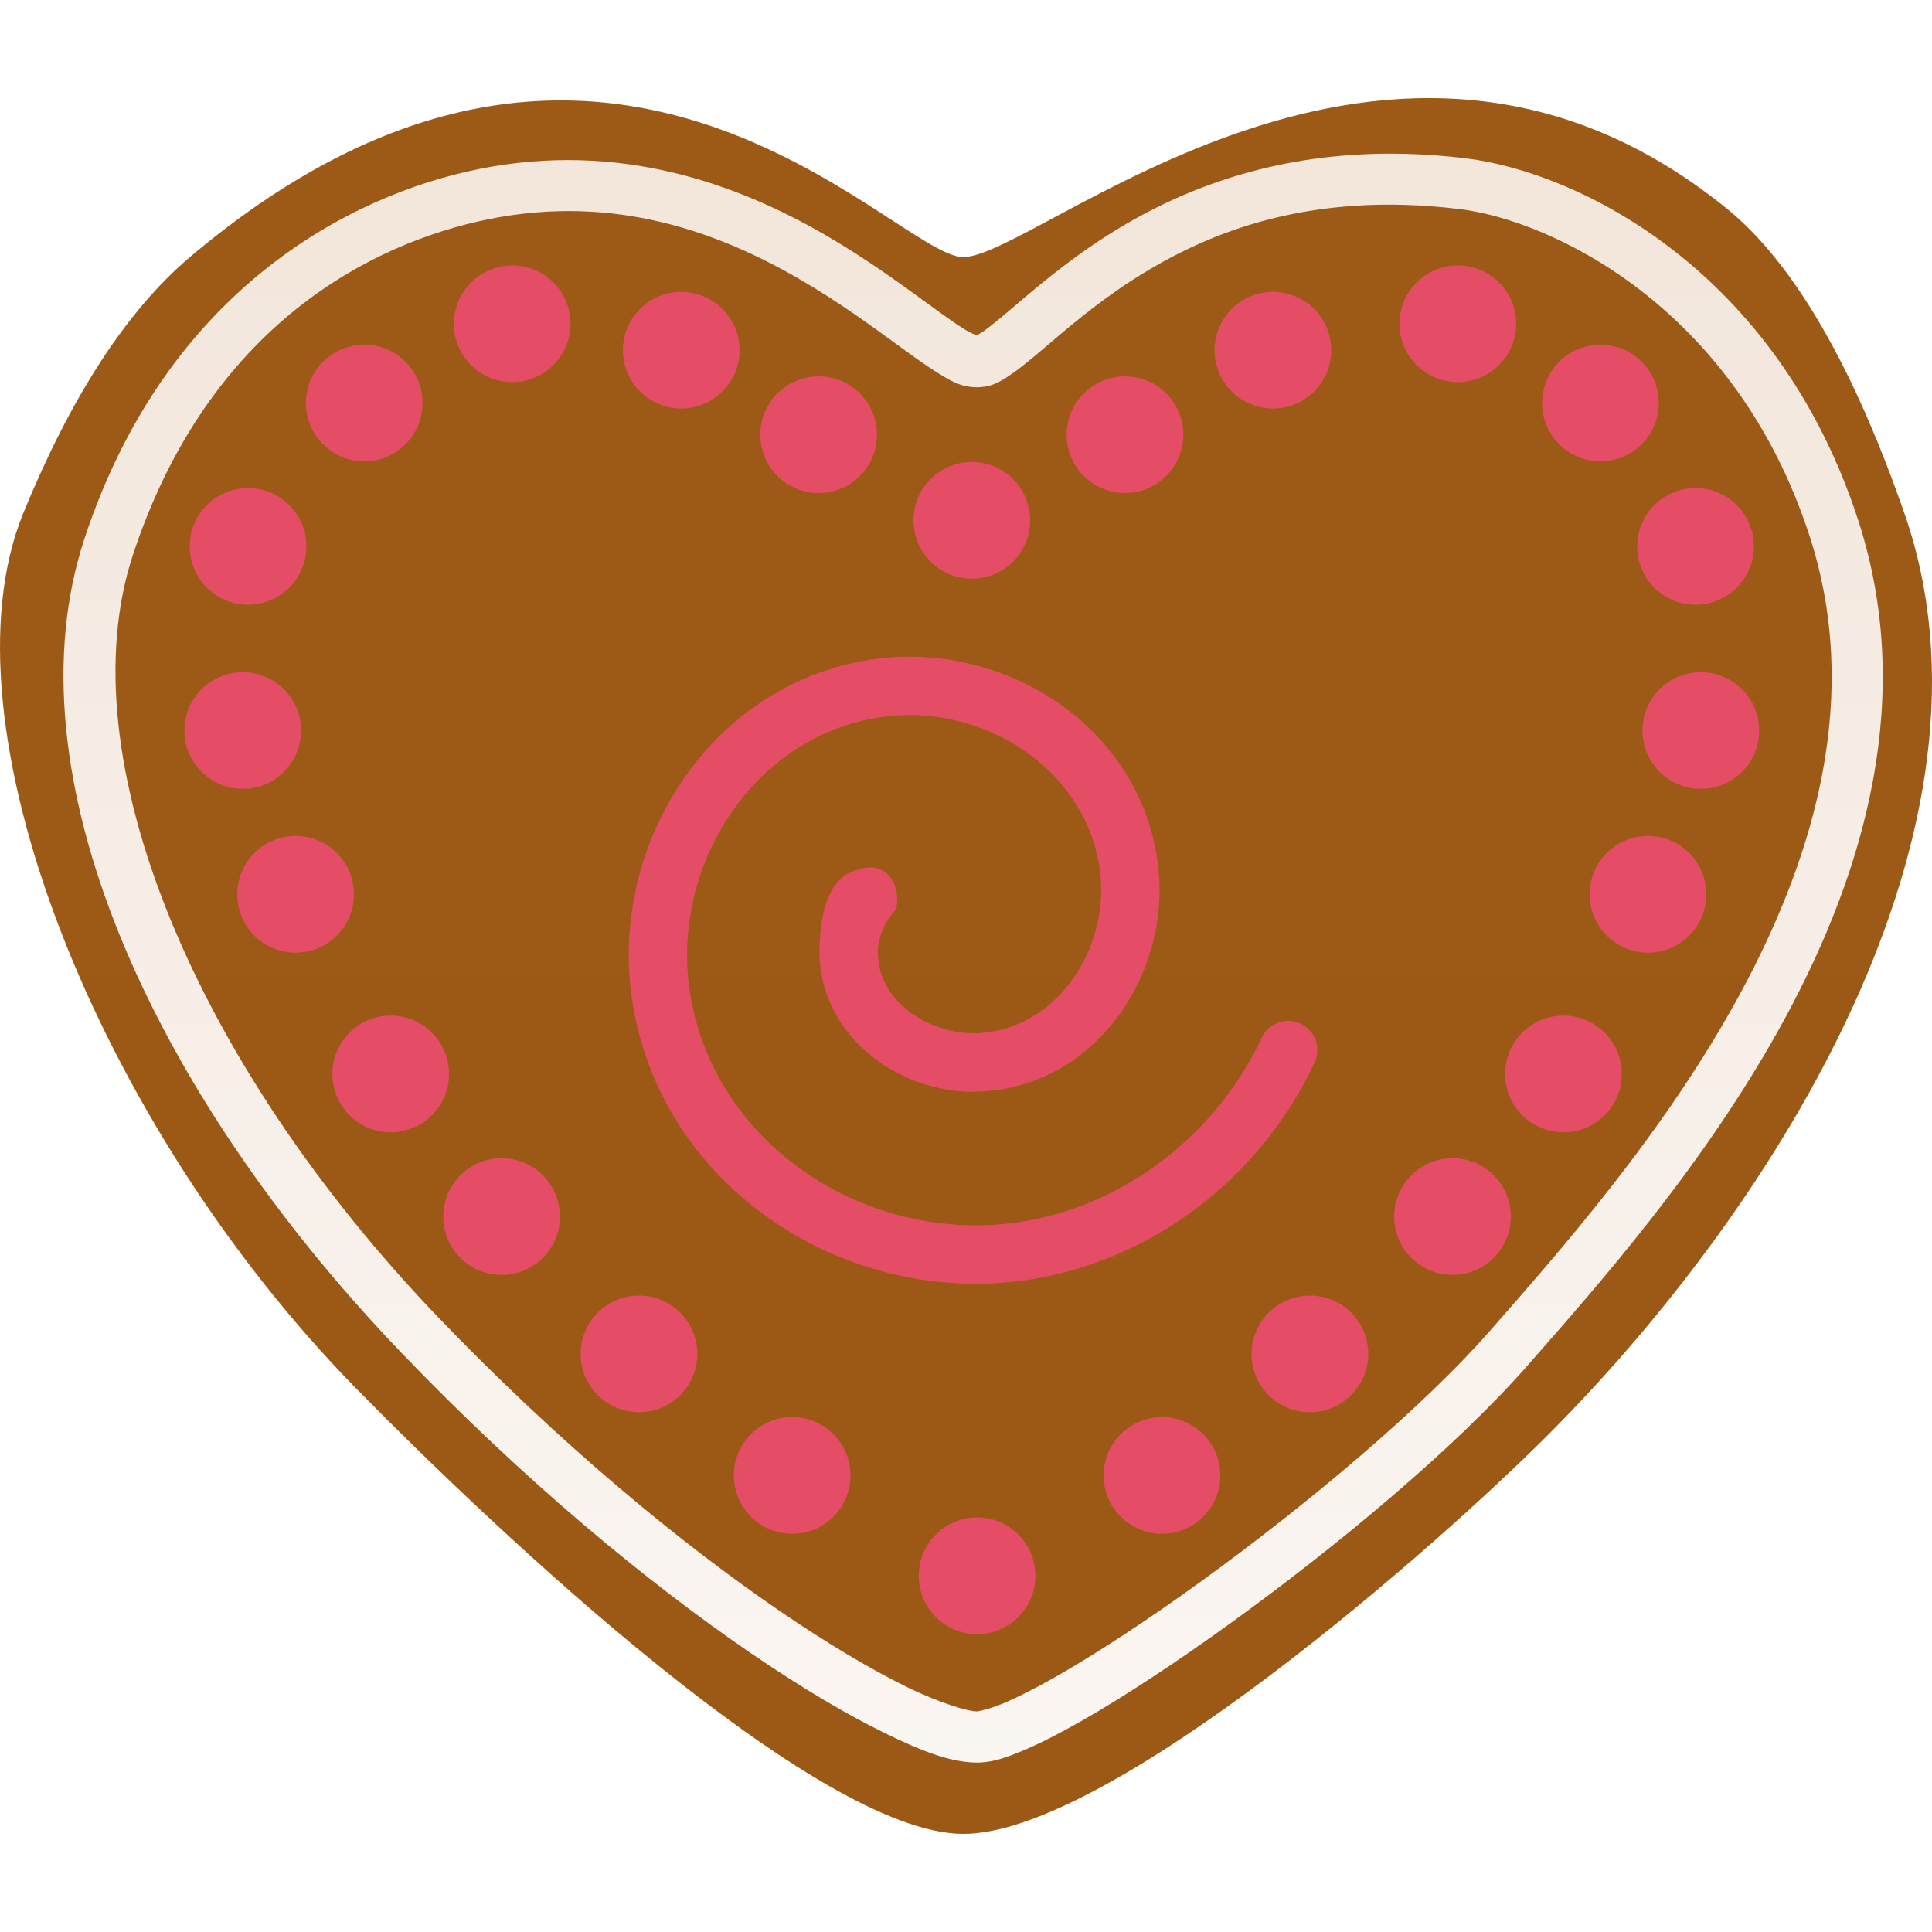
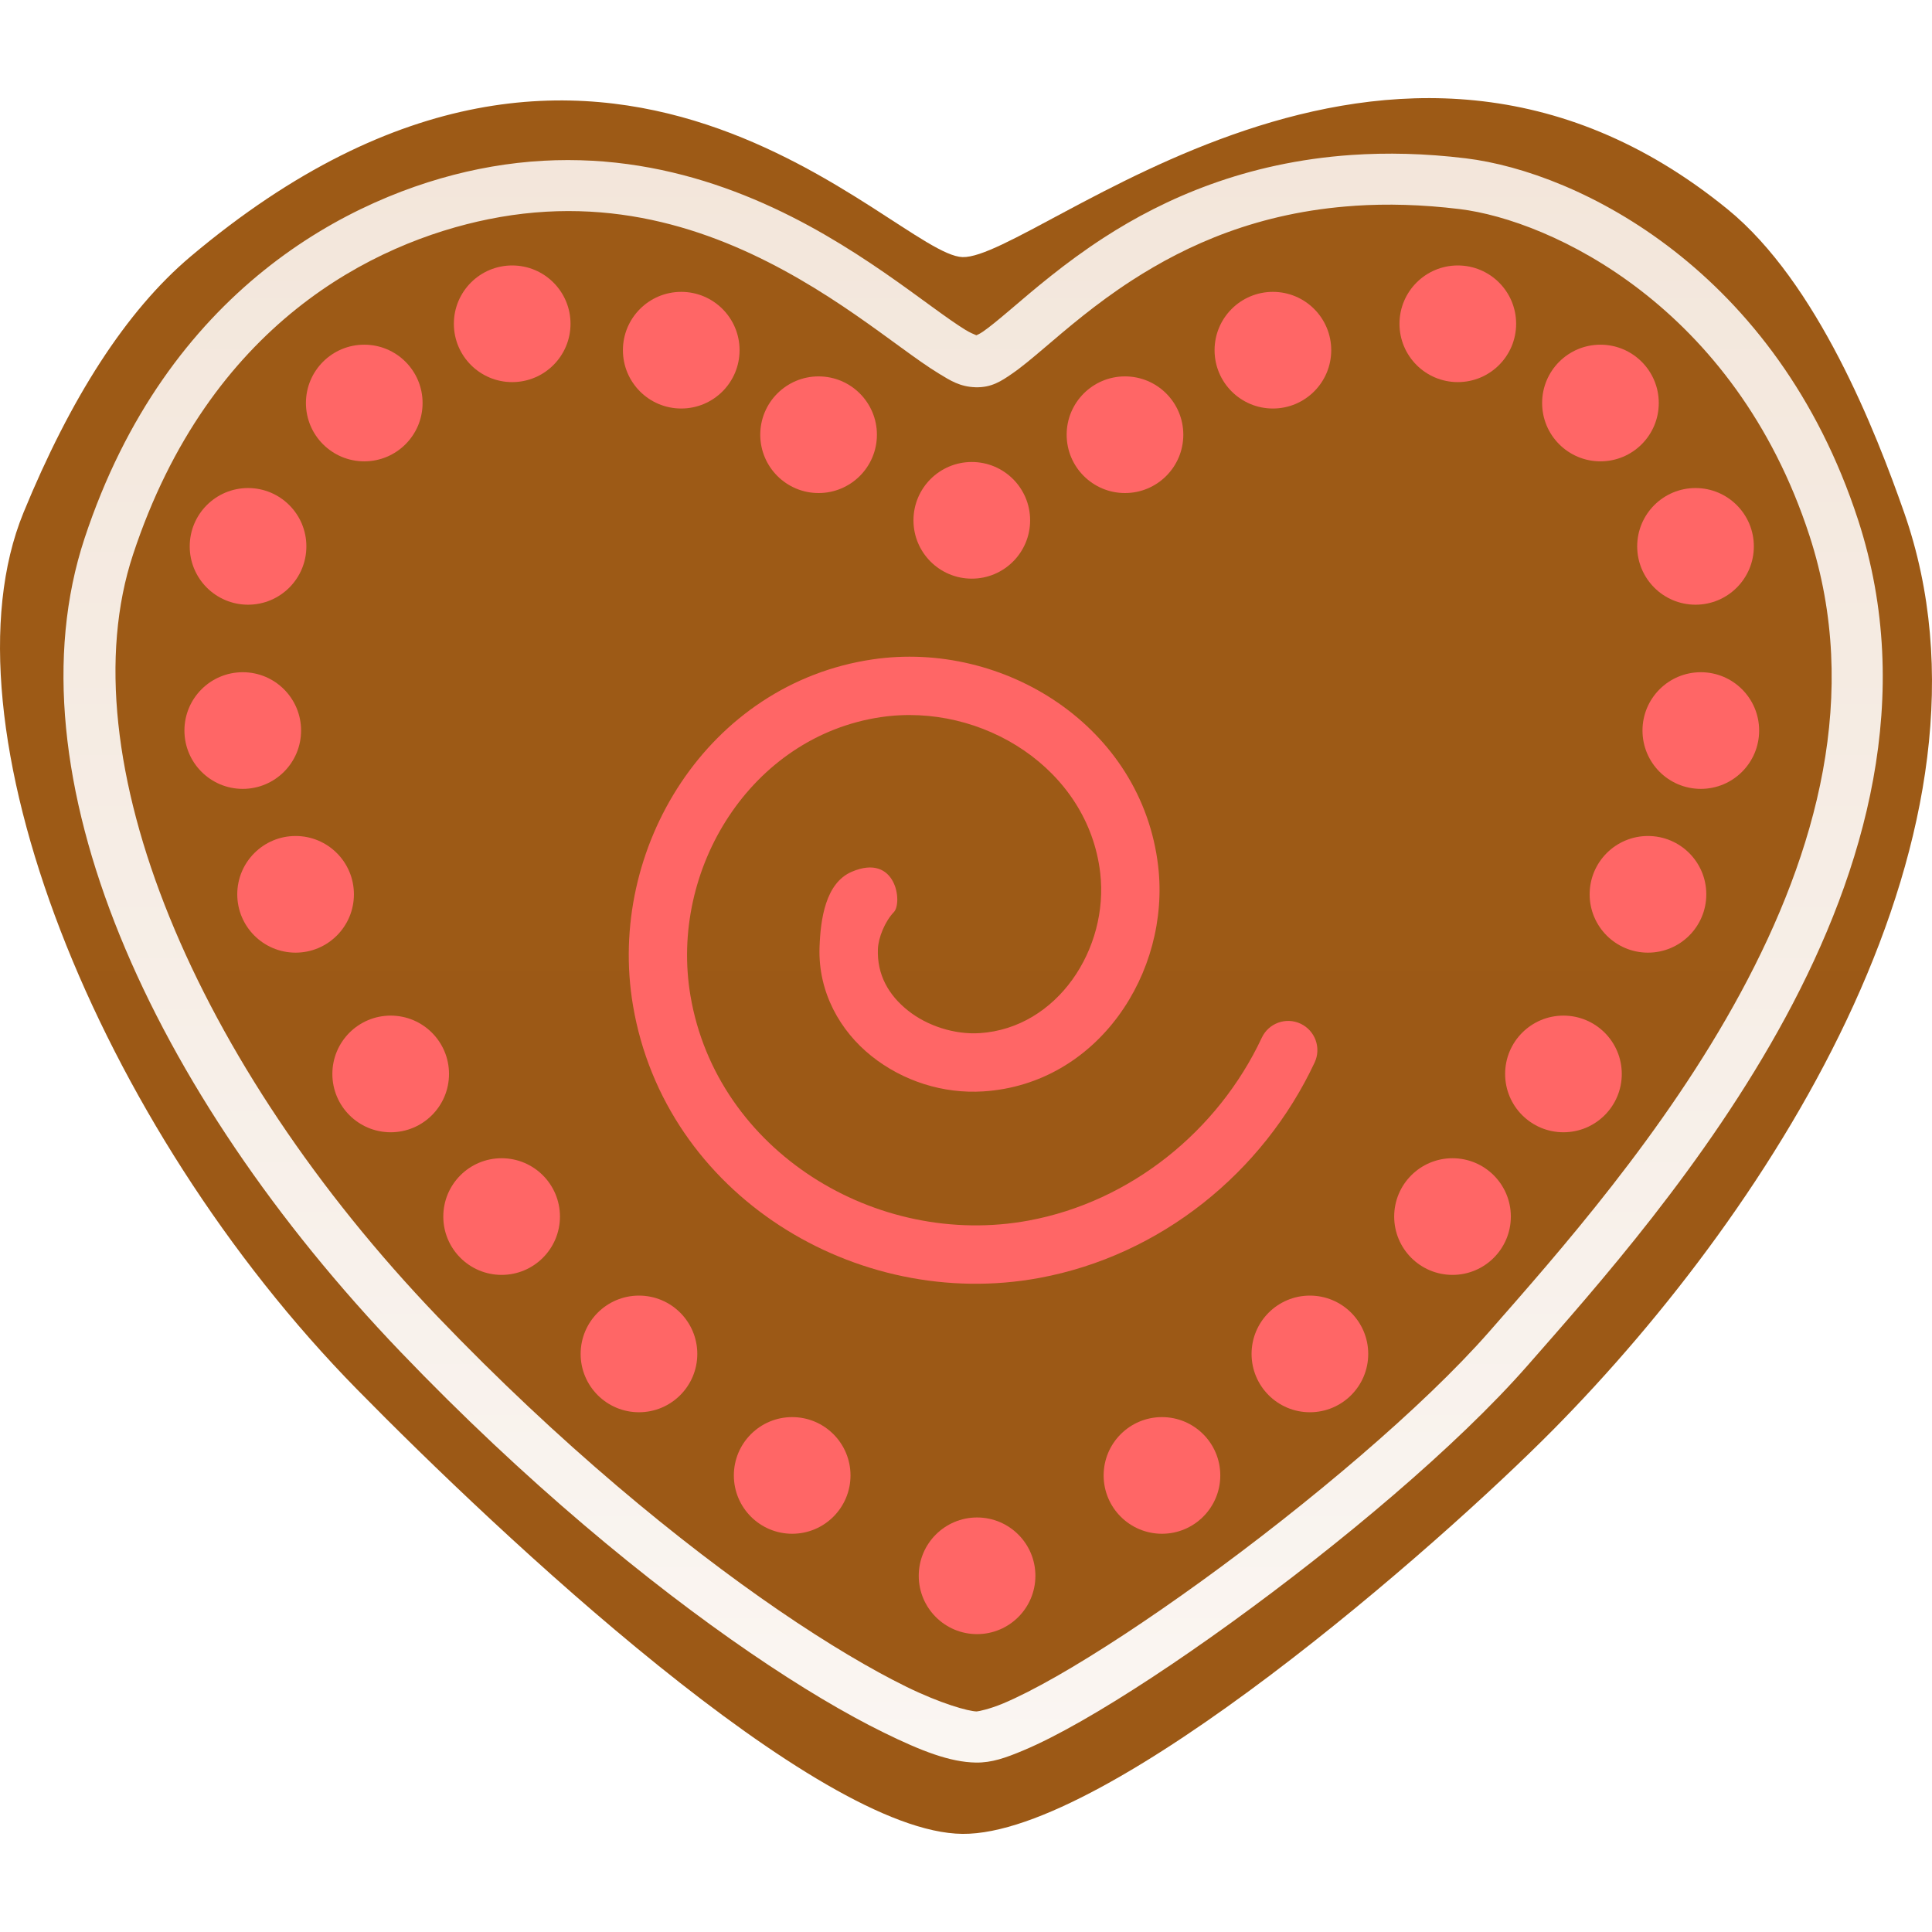
<svg xmlns="http://www.w3.org/2000/svg" xmlns:xlink="http://www.w3.org/1999/xlink" height="100mm" viewBox="0 0 100 100" width="100mm" version="1.1" id="svg1" xml:space="preserve">
  <defs id="defs1">
    <linearGradient id="linearGradient19">
      <stop style="stop-color:#f2e5d9;stop-opacity:1;" offset="0" id="stop19" />
      <stop style="stop-color:#fbf7f4;stop-opacity:1;" offset="1" id="stop20" />
    </linearGradient>
    <linearGradient id="linearGradient17">
      <stop style="stop-color:#9d5a16;stop-opacity:1;" offset="0" id="stop17" />
      <stop style="stop-color:#9c5916;stop-opacity:1;" offset="1" id="stop18" />
    </linearGradient>
    <linearGradient xlink:href="#linearGradient17" id="linearGradient18" x1="49.244" y1="18.683" x2="49.244" y2="85.534" gradientUnits="userSpaceOnUse" gradientTransform="matrix(1.509613,0,0,1.509613,-24.16138,-28.38133)" />
    <linearGradient xlink:href="#linearGradient19" id="linearGradient20" x1="49.369" y1="20.337" x2="49.369" y2="82.965" gradientUnits="userSpaceOnUse" gradientTransform="matrix(1.509613,0,0,1.509613,-24.16138,-28.38133)" />
  </defs>
  <path style="font-variation-settings:normal;vector-effect:none;fill:url(#linearGradient18);fill-opacity:1;stroke:none;stroke-width:0.399px;stroke-linecap:butt;stroke-linejoin:miter;stroke-miterlimit:4;stroke-dasharray:none;stroke-dashoffset:0;stroke-opacity:1;stop-color:#000000" d="M 49.82,13.307 C 46.247,13.195 31.39,-4.86 9.867,13.275 6.517,16.097 3.637,20.628 1.215,26.536 -3.244,37.413 5.035,58.226 18.484,71.918 c 7.4,7.534 23.767,22.941 31.337,23.003 7.57,0.063 24.678,-14.961 30.569,-20.917 C 91.927,62.338 104.278,42.86 98.554,26.518 97.085,22.322 94.073,14.628 89.428,10.838 71.876,-3.481 53.58,13.424 49.82,13.307 Z" id="path11" />
  <path style="fill:url(#linearGradient20)" d="m 69.953,8.021 c -5.484,0.377 -9.686,2.256 -12.793,4.264 -2.071,1.339 -3.673,2.73 -4.859,3.738 -0.593,0.504 -1.085,0.911 -1.432,1.148 -0.346,0.237 -0.544,0.219 -0.297,0.227 0.183,0.006 -0.147,-0.047 -0.592,-0.318 -0.445,-0.271 -1.046,-0.698 -1.754,-1.213 C 46.811,14.838 44.954,13.458 42.709,12.158 38.219,9.559 32.091,7.269 24.764,8.754 18.086,10.107 8.623,15.015 4.375,27.869 0.355,40.035 7.822,56.501 20.74,69.98 c 6.423,6.702 12.812,11.951 18.074,15.553 2.631,1.801 4.979,3.188 6.932,4.146 1.953,0.958 3.426,1.529 4.764,1.551 0.826,0.013 1.546,-0.247 2.436,-0.619 0.89,-0.372 1.905,-0.892 3.033,-1.535 2.255,-1.286 4.952,-3.063 7.762,-5.096 C 69.359,79.916 75.397,74.865 79.072,70.672 82.611,66.635 88.307,60.262 92.43,52.635 96.552,45.008 99.136,36.01 96.176,26.914 91.969,13.99 81.729,8.909 75.871,8.195 73.751,7.937 71.781,7.896 69.953,8.021 Z M 70.125,10.65 c 1.662,-0.11 3.465,-0.067 5.426,0.172 4.697,0.572 14.235,5.005 18.109,16.91 2.661,8.177 0.371,16.372 -3.559,23.643 -3.93,7.271 -9.466,13.499 -13.02,17.553 -3.417,3.898 -9.391,8.93 -14.893,12.91 -2.751,1.99 -5.39,3.725 -7.521,4.939 -1.066,0.607 -2.006,1.084 -2.744,1.393 -0.738,0.309 -1.318,0.415 -1.371,0.414 -0.422,-0.007 -1.844,-0.398 -3.641,-1.279 C 45.115,86.423 42.857,85.094 40.309,83.35 35.212,79.861 28.944,74.717 22.65,68.15 10.135,55.092 3.414,39.208 6.887,28.699 10.834,16.755 19.33,12.553 25.289,11.346 c 6.533,-1.324 11.916,0.683 16.094,3.102 2.089,1.209 3.853,2.518 5.287,3.561 0.717,0.521 1.348,0.976 1.934,1.332 0.585,0.356 1.083,0.678 1.887,0.703 0.832,0.026 1.351,-0.33 1.873,-0.688 0.522,-0.358 1.05,-0.805 1.652,-1.316 1.204,-1.023 2.689,-2.311 4.58,-3.533 2.836,-1.833 6.544,-3.526 11.529,-3.855 z" id="path18" />
-   <path id="path8-5" style="fill:#e54d66;stroke-width:1.323;stroke-linecap:round;stroke-linejoin:round;stroke-miterlimit:3.864;stroke-dasharray:none;fill-opacity:1" d="m 53.319,26.932 a 3.019,3.019 0 0 1 -3.019,3.019 3.019,3.019 0 0 1 -3.019,-3.019 3.019,3.019 0 0 1 3.019,-3.019 3.019,3.019 0 0 1 3.019,3.019 z" />
-   <path id="circle25" style="fill:#e54d66;stroke-width:1.323;stroke-linecap:round;stroke-linejoin:round;stroke-miterlimit:3.864;stroke-dasharray:none;fill-opacity:1" d="m 53.592,81.563 a 3.019,3.019 0 0 1 -3.019,3.019 3.019,3.019 0 0 1 -3.019,-3.019 3.019,3.019 0 0 1 3.019,-3.019 3.019,3.019 0 0 1 3.019,3.019 z" />
-   <path id="circle26" style="fill:#e54d66;stroke-width:1.323;stroke-linecap:round;stroke-linejoin:round;stroke-miterlimit:3.864;stroke-dasharray:none;fill-opacity:1" d="m 61.248,22.501 a 3.019,3.019 0 0 1 -3.019,3.019 3.019,3.019 0 0 1 -3.019,-3.019 3.019,3.019 0 0 1 3.019,-3.019 3.019,3.019 0 0 1 3.019,3.019 z" />
-   <path id="circle27" style="fill:#e54d66;stroke-width:1.323;stroke-linecap:round;stroke-linejoin:round;stroke-miterlimit:3.864;stroke-dasharray:none;fill-opacity:1" d="m 45.389,22.501 a 3.019,3.019 0 0 1 -3.019,3.019 3.019,3.019 0 0 1 -3.019,-3.019 3.019,3.019 0 0 1 3.019,-3.019 3.019,3.019 0 0 1 3.019,3.019 z" />
-   <path id="circle28" style="fill:#e54d66;stroke-width:1.323;stroke-linecap:round;stroke-linejoin:round;stroke-miterlimit:3.864;stroke-dasharray:none;fill-opacity:1" d="m 38.28,18.126 a 3.019,3.019 0 0 1 -3.019,3.019 3.019,3.019 0 0 1 -3.019,-3.019 3.019,3.019 0 0 1 3.019,-3.019 3.019,3.019 0 0 1 3.019,3.019 z" />
-   <path id="circle29" style="fill:#e54d66;stroke-width:1.323;stroke-linecap:round;stroke-linejoin:round;stroke-miterlimit:3.864;stroke-dasharray:none;fill-opacity:1" d="m 68.904,18.126 a 3.019,3.019 0 0 1 -3.019,3.019 3.019,3.019 0 0 1 -3.019,-3.019 3.019,3.019 0 0 1 3.019,-3.019 3.019,3.019 0 0 1 3.019,3.019 z" />
-   <path id="circle30" style="fill:#e54d66;stroke-width:1.323;stroke-linecap:round;stroke-linejoin:round;stroke-miterlimit:3.864;stroke-dasharray:none;fill-opacity:1" d="m 78.475,16.759 a 3.019,3.019 0 0 1 -3.019,3.019 3.019,3.019 0 0 1 -3.019,-3.019 3.019,3.019 0 0 1 3.019,-3.019 3.019,3.019 0 0 1 3.019,3.019 z" />
-   <path id="circle31" style="fill:#e54d66;stroke-width:1.323;stroke-linecap:round;stroke-linejoin:round;stroke-miterlimit:3.864;stroke-dasharray:none;fill-opacity:1" d="m 29.53,16.759 a 3.019,3.019 0 0 1 -3.019,3.019 3.019,3.019 0 0 1 -3.019,-3.019 3.019,3.019 0 0 1 3.019,-3.019 3.019,3.019 0 0 1 3.019,3.019 z" />
-   <path id="circle32" style="fill:#e54d66;stroke-width:1.323;stroke-linecap:round;stroke-linejoin:round;stroke-miterlimit:3.864;stroke-dasharray:none;fill-opacity:1" d="m 21.873,20.86 a 3.019,3.019 0 0 1 -3.019,3.019 3.019,3.019 0 0 1 -3.019,-3.019 3.019,3.019 0 0 1 3.019,-3.019 3.019,3.019 0 0 1 3.019,3.019 z" />
-   <path id="circle33" style="fill:#e54d66;stroke-width:1.323;stroke-linecap:round;stroke-linejoin:round;stroke-miterlimit:3.864;stroke-dasharray:none;fill-opacity:1" d="m 85.858,20.86 a 3.019,3.019 0 0 1 -3.019,3.019 3.019,3.019 0 0 1 -3.019,-3.019 3.019,3.019 0 0 1 3.019,-3.019 3.019,3.019 0 0 1 3.019,3.019 z" />
-   <path id="circle34" style="fill:#e54d66;stroke-width:1.323;stroke-linecap:round;stroke-linejoin:round;stroke-miterlimit:3.864;stroke-dasharray:none;fill-opacity:1" d="m 90.779,28.28 a 3.019,3.019 0 0 1 -3.019,3.019 3.019,3.019 0 0 1 -3.019,-3.019 3.019,3.019 0 0 1 3.019,-3.019 3.019,3.019 0 0 1 3.019,3.019 z" />
-   <path id="circle35" style="fill:#e54d66;stroke-width:1.323;stroke-linecap:round;stroke-linejoin:round;stroke-miterlimit:3.864;stroke-dasharray:none;fill-opacity:1" d="m 15.858,28.28 a 3.019,3.019 0 0 1 -3.019,3.019 3.019,3.019 0 0 1 -3.019,-3.019 3.019,3.019 0 0 1 3.019,-3.019 3.019,3.019 0 0 1 3.019,3.019 z" />
-   <path id="circle36" style="fill:#e54d66;stroke-width:1.323;stroke-linecap:round;stroke-linejoin:round;stroke-miterlimit:3.864;stroke-dasharray:none;fill-opacity:1" d="m 15.584,37.813 a 3.019,3.019 0 0 1 -3.019,3.019 3.019,3.019 0 0 1 -3.019,-3.019 3.019,3.019 0 0 1 3.019,-3.019 3.019,3.019 0 0 1 3.019,3.019 z" />
-   <path id="circle37" style="fill:#e54d66;stroke-width:1.323;stroke-linecap:round;stroke-linejoin:round;stroke-miterlimit:3.864;stroke-dasharray:none;fill-opacity:1" d="m 91.053,37.813 a 3.019,3.019 0 0 1 -3.019,3.019 3.019,3.019 0 0 1 -3.019,-3.019 3.019,3.019 0 0 1 3.019,-3.019 3.019,3.019 0 0 1 3.019,3.019 z" />
-   <path id="circle38" style="fill:#e54d66;stroke-width:1.323;stroke-linecap:round;stroke-linejoin:round;stroke-miterlimit:3.864;stroke-dasharray:none;fill-opacity:1" d="m 88.318,46.29 a 3.019,3.019 0 0 1 -3.019,3.019 3.019,3.019 0 0 1 -3.019,-3.019 3.019,3.019 0 0 1 3.019,-3.019 3.019,3.019 0 0 1 3.019,3.019 z" />
-   <path id="circle39" style="fill:#e54d66;stroke-width:1.323;stroke-linecap:round;stroke-linejoin:round;stroke-miterlimit:3.864;stroke-dasharray:none;fill-opacity:1" d="m 18.319,46.29 a 3.019,3.019 0 0 1 -3.019,3.019 3.019,3.019 0 0 1 -3.019,-3.019 3.019,3.019 0 0 1 3.019,-3.019 3.019,3.019 0 0 1 3.019,3.019 z" />
-   <path id="circle40" style="fill:#e54d66;stroke-width:1.323;stroke-linecap:round;stroke-linejoin:round;stroke-miterlimit:3.864;stroke-dasharray:none;fill-opacity:1" d="m 23.241,55.587 a 3.019,3.019 0 0 1 -3.019,3.019 3.019,3.019 0 0 1 -3.019,-3.019 3.019,3.019 0 0 1 3.019,-3.019 3.019,3.019 0 0 1 3.019,3.019 z" />
-   <path id="circle41" style="fill:#e54d66;stroke-width:1.323;stroke-linecap:round;stroke-linejoin:round;stroke-miterlimit:3.864;stroke-dasharray:none;fill-opacity:1" d="m 83.943,55.587 a 3.019,3.019 0 0 1 -3.019,3.019 3.019,3.019 0 0 1 -3.019,-3.019 3.019,3.019 0 0 1 3.019,-3.019 3.019,3.019 0 0 1 3.019,3.019 z" />
-   <path id="circle42" style="fill:#e54d66;stroke-width:1.323;stroke-linecap:round;stroke-linejoin:round;stroke-miterlimit:3.864;stroke-dasharray:none;fill-opacity:1" d="m 78.201,62.969 a 3.019,3.019 0 0 1 -3.019,3.019 3.019,3.019 0 0 1 -3.019,-3.019 3.019,3.019 0 0 1 3.019,-3.019 3.019,3.019 0 0 1 3.019,3.019 z" />
-   <path id="circle43" style="fill:#e54d66;stroke-width:1.323;stroke-linecap:round;stroke-linejoin:round;stroke-miterlimit:3.864;stroke-dasharray:none;fill-opacity:1" d="m 28.983,62.969 a 3.019,3.019 0 0 1 -3.019,3.019 3.019,3.019 0 0 1 -3.019,-3.019 3.019,3.019 0 0 1 3.019,-3.019 3.019,3.019 0 0 1 3.019,3.019 z" />
-   <path id="circle44" style="fill:#e54d66;stroke-width:1.323;stroke-linecap:round;stroke-linejoin:round;stroke-miterlimit:3.864;stroke-dasharray:none;fill-opacity:1" d="m 36.092,70.079 a 3.019,3.019 0 0 1 -3.019,3.019 3.019,3.019 0 0 1 -3.019,-3.019 3.019,3.019 0 0 1 3.019,-3.019 3.019,3.019 0 0 1 3.019,3.019 z" />
-   <path id="circle45" style="fill:#e54d66;stroke-width:1.323;stroke-linecap:round;stroke-linejoin:round;stroke-miterlimit:3.864;stroke-dasharray:none;fill-opacity:1" d="m 70.819,70.079 a 3.019,3.019 0 0 1 -3.019,3.019 3.019,3.019 0 0 1 -3.019,-3.019 3.019,3.019 0 0 1 3.019,-3.019 3.019,3.019 0 0 1 3.019,3.019 z" />
-   <path id="circle46" style="fill:#e54d66;stroke-width:1.323;stroke-linecap:round;stroke-linejoin:round;stroke-miterlimit:3.864;stroke-dasharray:none;fill-opacity:1" d="m 63.162,76.368 a 3.019,3.019 0 0 1 -3.019,3.019 3.019,3.019 0 0 1 -3.019,-3.019 3.019,3.019 0 0 1 3.019,-3.019 3.019,3.019 0 0 1 3.019,3.019 z" />
-   <path id="circle47" style="fill:#e54d66;stroke-width:1.323;stroke-linecap:round;stroke-linejoin:round;stroke-miterlimit:3.864;stroke-dasharray:none;fill-opacity:1" d="m 44.022,76.368 a 3.019,3.019 0 0 1 -3.019,3.019 3.019,3.019 0 0 1 -3.019,-3.019 3.019,3.019 0 0 1 3.019,-3.019 3.019,3.019 0 0 1 3.019,3.019 z" />
-   <path style="fill:#e54d66;fill-rule:evenodd;stroke-linecap:round;stroke-linejoin:round;fill-opacity:1" d="m 58.104,44.891 c -0.173,-0.028 -0.35,0.013 -0.492,0.115 -2.241,1.617 -3.65,4.249 -3.639,7.039 0.017,4.222 3.427,7.985 7.777,7.902 3.623,-0.069 6.851,-3.031 6.701,-6.789 -0.121,-3.023 -2.641,-5.72 -5.809,-5.494 -2.423,0.173 -4.597,2.26 -4.279,4.84 0.112,0.911 0.571,1.753 1.258,2.344 0.687,0.591 1.644,0.924 2.643,0.699 0.616,-0.139 1.404,-0.401 1.545,-1.035 0.238,-1.073 -0.907,-1.005 -1.076,-0.768 -0.169,0.237 -0.503,0.454 -0.76,0.512 -0.563,0.127 -1.063,-0.043 -1.49,-0.41 -0.427,-0.367 -0.737,-0.94 -0.807,-1.504 -0.215,-1.751 1.335,-3.236 3.061,-3.359 2.362,-0.168 4.3,1.907 4.393,4.229 0.118,2.967 -2.488,5.359 -5.404,5.414 -3.57,0.068 -6.416,-3.073 -6.43,-6.586 -0.009,-2.339 1.189,-4.589 3.09,-5.961 0.295,-0.214 0.362,-0.626 0.148,-0.922 -0.102,-0.142 -0.257,-0.237 -0.43,-0.266 z" id="path47" transform="matrix(-0.42473,-2.243846,-2.243846,0.42473,193.5034,165.1476)" />
+   <path id="path8-5" style="fill:#ff6666;stroke-width:1.323;stroke-linecap:round;stroke-linejoin:round;stroke-miterlimit:3.864;stroke-dasharray:none;fill-opacity:1" d="m 53.319,26.932 a 3.019,3.019 0 0 1 -3.019,3.019 3.019,3.019 0 0 1 -3.019,-3.019 3.019,3.019 0 0 1 3.019,-3.019 3.019,3.019 0 0 1 3.019,3.019 z" />
+   <path id="circle25" style="fill:#ff6666;stroke-width:1.323;stroke-linecap:round;stroke-linejoin:round;stroke-miterlimit:3.864;stroke-dasharray:none;fill-opacity:1" d="m 53.592,81.563 a 3.019,3.019 0 0 1 -3.019,3.019 3.019,3.019 0 0 1 -3.019,-3.019 3.019,3.019 0 0 1 3.019,-3.019 3.019,3.019 0 0 1 3.019,3.019 z" />
+   <path id="circle26" style="fill:#ff6666;stroke-width:1.323;stroke-linecap:round;stroke-linejoin:round;stroke-miterlimit:3.864;stroke-dasharray:none;fill-opacity:1" d="m 61.248,22.501 a 3.019,3.019 0 0 1 -3.019,3.019 3.019,3.019 0 0 1 -3.019,-3.019 3.019,3.019 0 0 1 3.019,-3.019 3.019,3.019 0 0 1 3.019,3.019 z" />
+   <path id="circle27" style="fill:#ff6666;stroke-width:1.323;stroke-linecap:round;stroke-linejoin:round;stroke-miterlimit:3.864;stroke-dasharray:none;fill-opacity:1" d="m 45.389,22.501 a 3.019,3.019 0 0 1 -3.019,3.019 3.019,3.019 0 0 1 -3.019,-3.019 3.019,3.019 0 0 1 3.019,-3.019 3.019,3.019 0 0 1 3.019,3.019 z" />
+   <path id="circle28" style="fill:#ff6666;stroke-width:1.323;stroke-linecap:round;stroke-linejoin:round;stroke-miterlimit:3.864;stroke-dasharray:none;fill-opacity:1" d="m 38.28,18.126 a 3.019,3.019 0 0 1 -3.019,3.019 3.019,3.019 0 0 1 -3.019,-3.019 3.019,3.019 0 0 1 3.019,-3.019 3.019,3.019 0 0 1 3.019,3.019 z" />
+   <path id="circle29" style="fill:#ff6666;stroke-width:1.323;stroke-linecap:round;stroke-linejoin:round;stroke-miterlimit:3.864;stroke-dasharray:none;fill-opacity:1" d="m 68.904,18.126 a 3.019,3.019 0 0 1 -3.019,3.019 3.019,3.019 0 0 1 -3.019,-3.019 3.019,3.019 0 0 1 3.019,-3.019 3.019,3.019 0 0 1 3.019,3.019 z" />
+   <path id="circle30" style="fill:#ff6666;stroke-width:1.323;stroke-linecap:round;stroke-linejoin:round;stroke-miterlimit:3.864;stroke-dasharray:none;fill-opacity:1" d="m 78.475,16.759 a 3.019,3.019 0 0 1 -3.019,3.019 3.019,3.019 0 0 1 -3.019,-3.019 3.019,3.019 0 0 1 3.019,-3.019 3.019,3.019 0 0 1 3.019,3.019 z" />
+   <path id="circle31" style="fill:#ff6666;stroke-width:1.323;stroke-linecap:round;stroke-linejoin:round;stroke-miterlimit:3.864;stroke-dasharray:none;fill-opacity:1" d="m 29.53,16.759 a 3.019,3.019 0 0 1 -3.019,3.019 3.019,3.019 0 0 1 -3.019,-3.019 3.019,3.019 0 0 1 3.019,-3.019 3.019,3.019 0 0 1 3.019,3.019 z" />
+   <path id="circle32" style="fill:#ff6666;stroke-width:1.323;stroke-linecap:round;stroke-linejoin:round;stroke-miterlimit:3.864;stroke-dasharray:none;fill-opacity:1" d="m 21.873,20.86 a 3.019,3.019 0 0 1 -3.019,3.019 3.019,3.019 0 0 1 -3.019,-3.019 3.019,3.019 0 0 1 3.019,-3.019 3.019,3.019 0 0 1 3.019,3.019 z" />
+   <path id="circle33" style="fill:#ff6666;stroke-width:1.323;stroke-linecap:round;stroke-linejoin:round;stroke-miterlimit:3.864;stroke-dasharray:none;fill-opacity:1" d="m 85.858,20.86 a 3.019,3.019 0 0 1 -3.019,3.019 3.019,3.019 0 0 1 -3.019,-3.019 3.019,3.019 0 0 1 3.019,-3.019 3.019,3.019 0 0 1 3.019,3.019 z" />
+   <path id="circle34" style="fill:#ff6666;stroke-width:1.323;stroke-linecap:round;stroke-linejoin:round;stroke-miterlimit:3.864;stroke-dasharray:none;fill-opacity:1" d="m 90.779,28.28 a 3.019,3.019 0 0 1 -3.019,3.019 3.019,3.019 0 0 1 -3.019,-3.019 3.019,3.019 0 0 1 3.019,-3.019 3.019,3.019 0 0 1 3.019,3.019 z" />
+   <path id="circle35" style="fill:#ff6666;stroke-width:1.323;stroke-linecap:round;stroke-linejoin:round;stroke-miterlimit:3.864;stroke-dasharray:none;fill-opacity:1" d="m 15.858,28.28 a 3.019,3.019 0 0 1 -3.019,3.019 3.019,3.019 0 0 1 -3.019,-3.019 3.019,3.019 0 0 1 3.019,-3.019 3.019,3.019 0 0 1 3.019,3.019 z" />
+   <path id="circle36" style="fill:#ff6666;stroke-width:1.323;stroke-linecap:round;stroke-linejoin:round;stroke-miterlimit:3.864;stroke-dasharray:none;fill-opacity:1" d="m 15.584,37.813 a 3.019,3.019 0 0 1 -3.019,3.019 3.019,3.019 0 0 1 -3.019,-3.019 3.019,3.019 0 0 1 3.019,-3.019 3.019,3.019 0 0 1 3.019,3.019 z" />
+   <path id="circle37" style="fill:#ff6666;stroke-width:1.323;stroke-linecap:round;stroke-linejoin:round;stroke-miterlimit:3.864;stroke-dasharray:none;fill-opacity:1" d="m 91.053,37.813 a 3.019,3.019 0 0 1 -3.019,3.019 3.019,3.019 0 0 1 -3.019,-3.019 3.019,3.019 0 0 1 3.019,-3.019 3.019,3.019 0 0 1 3.019,3.019 z" />
+   <path id="circle38" style="fill:#ff6666;stroke-width:1.323;stroke-linecap:round;stroke-linejoin:round;stroke-miterlimit:3.864;stroke-dasharray:none;fill-opacity:1" d="m 88.318,46.29 a 3.019,3.019 0 0 1 -3.019,3.019 3.019,3.019 0 0 1 -3.019,-3.019 3.019,3.019 0 0 1 3.019,-3.019 3.019,3.019 0 0 1 3.019,3.019 z" />
+   <path id="circle39" style="fill:#ff6666;stroke-width:1.323;stroke-linecap:round;stroke-linejoin:round;stroke-miterlimit:3.864;stroke-dasharray:none;fill-opacity:1" d="m 18.319,46.29 a 3.019,3.019 0 0 1 -3.019,3.019 3.019,3.019 0 0 1 -3.019,-3.019 3.019,3.019 0 0 1 3.019,-3.019 3.019,3.019 0 0 1 3.019,3.019 z" />
+   <path id="circle40" style="fill:#ff6666;stroke-width:1.323;stroke-linecap:round;stroke-linejoin:round;stroke-miterlimit:3.864;stroke-dasharray:none;fill-opacity:1" d="m 23.241,55.587 a 3.019,3.019 0 0 1 -3.019,3.019 3.019,3.019 0 0 1 -3.019,-3.019 3.019,3.019 0 0 1 3.019,-3.019 3.019,3.019 0 0 1 3.019,3.019 z" />
+   <path id="circle41" style="fill:#ff6666;stroke-width:1.323;stroke-linecap:round;stroke-linejoin:round;stroke-miterlimit:3.864;stroke-dasharray:none;fill-opacity:1" d="m 83.943,55.587 a 3.019,3.019 0 0 1 -3.019,3.019 3.019,3.019 0 0 1 -3.019,-3.019 3.019,3.019 0 0 1 3.019,-3.019 3.019,3.019 0 0 1 3.019,3.019 z" />
+   <path id="circle42" style="fill:#ff6666;stroke-width:1.323;stroke-linecap:round;stroke-linejoin:round;stroke-miterlimit:3.864;stroke-dasharray:none;fill-opacity:1" d="m 78.201,62.969 a 3.019,3.019 0 0 1 -3.019,3.019 3.019,3.019 0 0 1 -3.019,-3.019 3.019,3.019 0 0 1 3.019,-3.019 3.019,3.019 0 0 1 3.019,3.019 z" />
+   <path id="circle43" style="fill:#ff6666;stroke-width:1.323;stroke-linecap:round;stroke-linejoin:round;stroke-miterlimit:3.864;stroke-dasharray:none;fill-opacity:1" d="m 28.983,62.969 a 3.019,3.019 0 0 1 -3.019,3.019 3.019,3.019 0 0 1 -3.019,-3.019 3.019,3.019 0 0 1 3.019,-3.019 3.019,3.019 0 0 1 3.019,3.019 z" />
+   <path id="circle44" style="fill:#ff6666;stroke-width:1.323;stroke-linecap:round;stroke-linejoin:round;stroke-miterlimit:3.864;stroke-dasharray:none;fill-opacity:1" d="m 36.092,70.079 a 3.019,3.019 0 0 1 -3.019,3.019 3.019,3.019 0 0 1 -3.019,-3.019 3.019,3.019 0 0 1 3.019,-3.019 3.019,3.019 0 0 1 3.019,3.019 z" />
+   <path id="circle45" style="fill:#ff6666;stroke-width:1.323;stroke-linecap:round;stroke-linejoin:round;stroke-miterlimit:3.864;stroke-dasharray:none;fill-opacity:1" d="m 70.819,70.079 a 3.019,3.019 0 0 1 -3.019,3.019 3.019,3.019 0 0 1 -3.019,-3.019 3.019,3.019 0 0 1 3.019,-3.019 3.019,3.019 0 0 1 3.019,3.019 z" />
+   <path id="circle46" style="fill:#ff6666;stroke-width:1.323;stroke-linecap:round;stroke-linejoin:round;stroke-miterlimit:3.864;stroke-dasharray:none;fill-opacity:1" d="m 63.162,76.368 a 3.019,3.019 0 0 1 -3.019,3.019 3.019,3.019 0 0 1 -3.019,-3.019 3.019,3.019 0 0 1 3.019,-3.019 3.019,3.019 0 0 1 3.019,3.019 z" />
+   <path id="circle47" style="fill:#ff6666;stroke-width:1.323;stroke-linecap:round;stroke-linejoin:round;stroke-miterlimit:3.864;stroke-dasharray:none;fill-opacity:1" d="m 44.022,76.368 a 3.019,3.019 0 0 1 -3.019,3.019 3.019,3.019 0 0 1 -3.019,-3.019 3.019,3.019 0 0 1 3.019,-3.019 3.019,3.019 0 0 1 3.019,3.019 z" />
+   <path style="fill:#ff6666;fill-rule:evenodd;stroke-linecap:round;stroke-linejoin:round;fill-opacity:1" d="m 58.104,44.891 c -0.173,-0.028 -0.35,0.013 -0.492,0.115 -2.241,1.617 -3.65,4.249 -3.639,7.039 0.017,4.222 3.427,7.985 7.777,7.902 3.623,-0.069 6.851,-3.031 6.701,-6.789 -0.121,-3.023 -2.641,-5.72 -5.809,-5.494 -2.423,0.173 -4.597,2.26 -4.279,4.84 0.112,0.911 0.571,1.753 1.258,2.344 0.687,0.591 1.644,0.924 2.643,0.699 0.616,-0.139 1.404,-0.401 1.545,-1.035 0.238,-1.073 -0.907,-1.005 -1.076,-0.768 -0.169,0.237 -0.503,0.454 -0.76,0.512 -0.563,0.127 -1.063,-0.043 -1.49,-0.41 -0.427,-0.367 -0.737,-0.94 -0.807,-1.504 -0.215,-1.751 1.335,-3.236 3.061,-3.359 2.362,-0.168 4.3,1.907 4.393,4.229 0.118,2.967 -2.488,5.359 -5.404,5.414 -3.57,0.068 -6.416,-3.073 -6.43,-6.586 -0.009,-2.339 1.189,-4.589 3.09,-5.961 0.295,-0.214 0.362,-0.626 0.148,-0.922 -0.102,-0.142 -0.257,-0.237 -0.43,-0.266 z" id="path47" transform="matrix(-0.42473,-2.243846,-2.243846,0.42473,193.5034,165.1476)" />
</svg>
